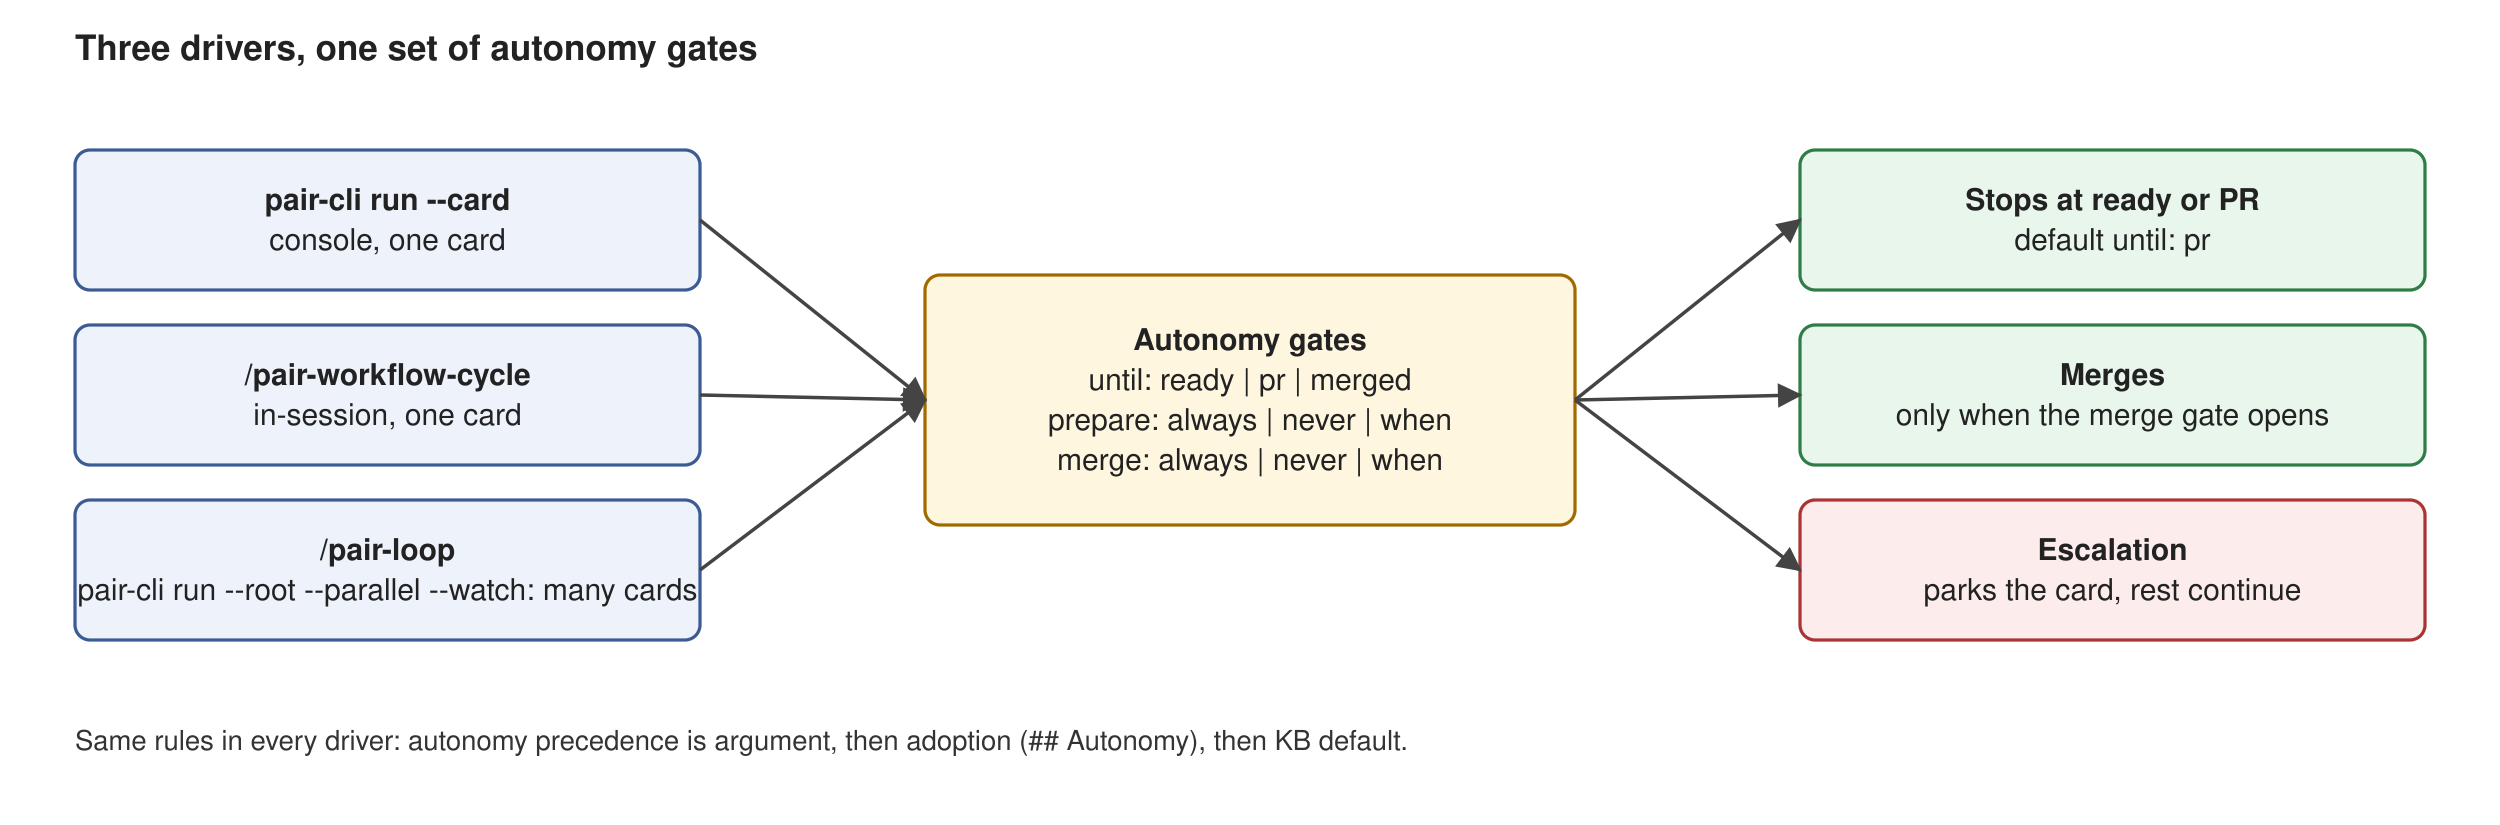
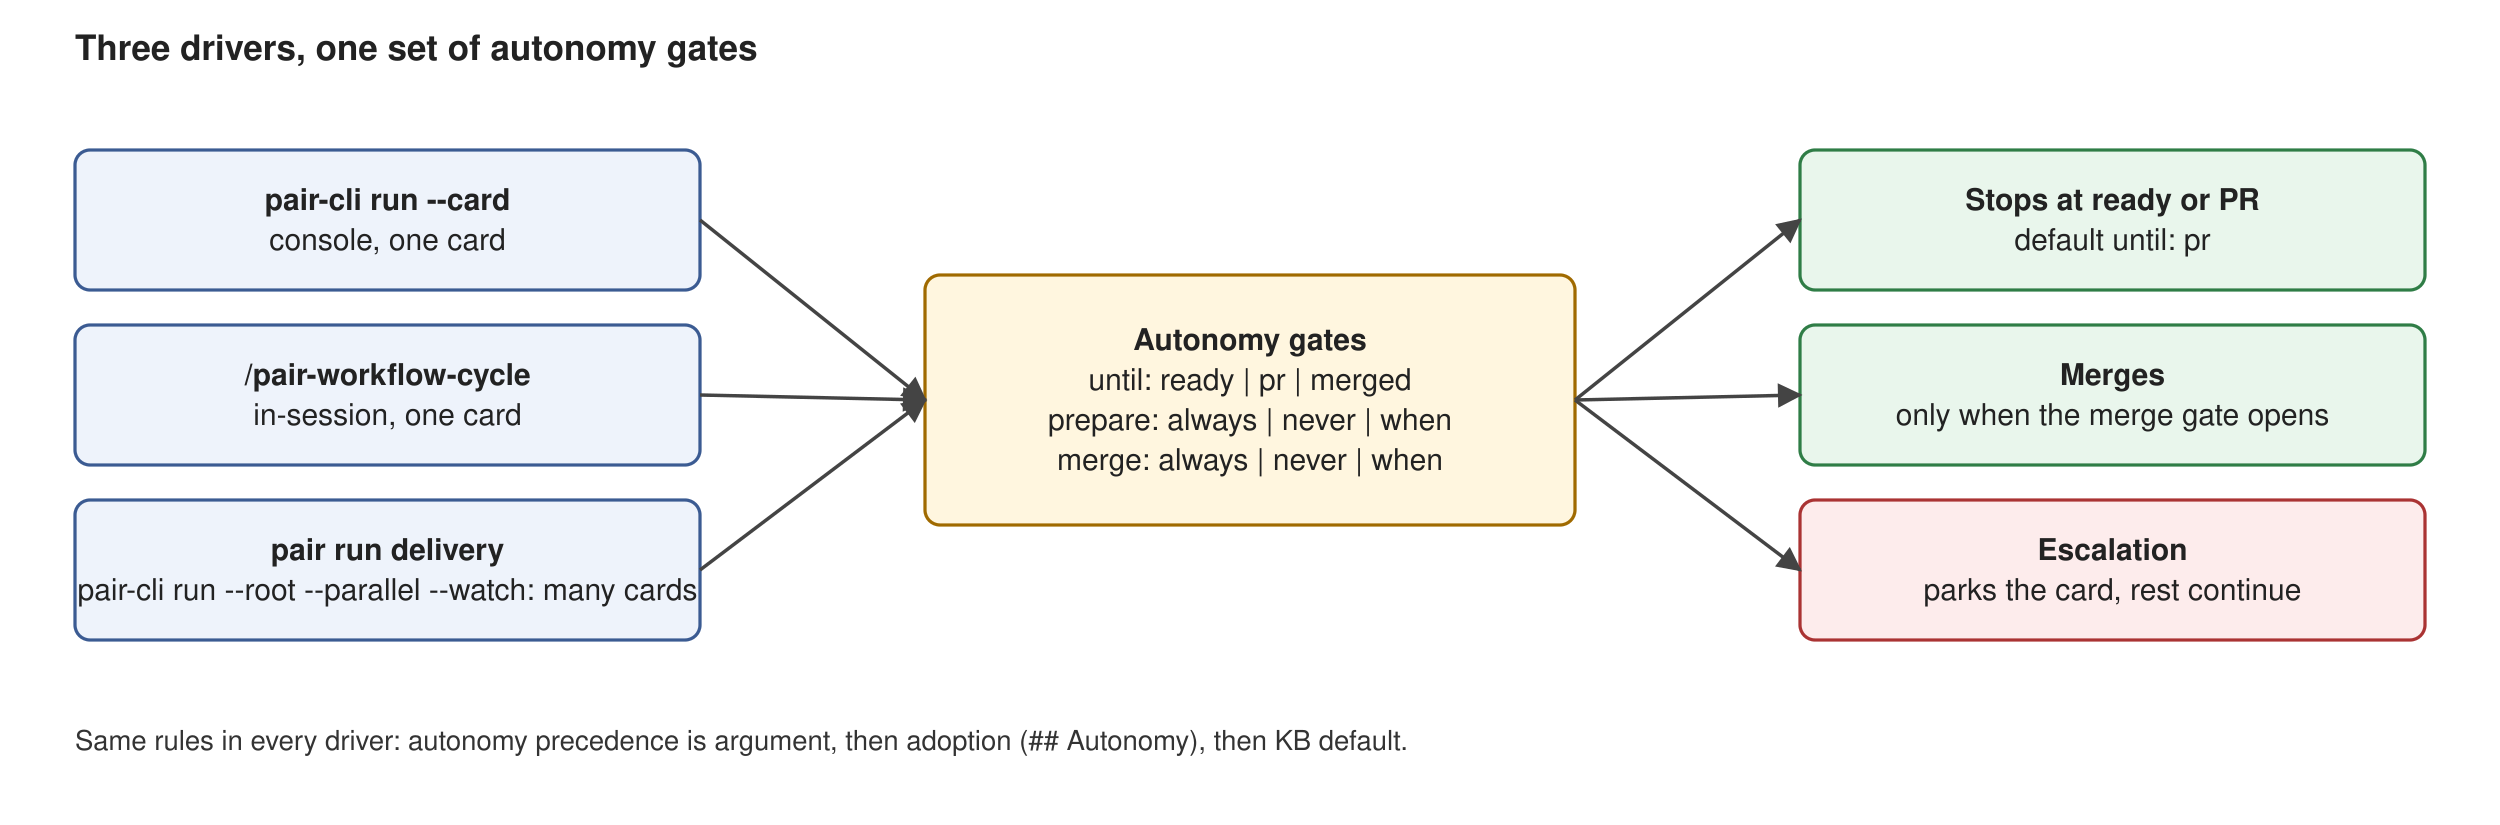
<svg xmlns="http://www.w3.org/2000/svg" viewBox="0 0 1000 330" width="1000" height="330" role="img" aria-labelledby="t d" font-family="Helvetica, Arial, sans-serif" font-size="12">
  <defs>
    <marker id="a" viewBox="0 0 10 10" refX="9" refY="5" markerWidth="7" markerHeight="7" orient="auto-start-reverse">
      <path d="M0 0L10 5L0 10z" fill="#444" />
    </marker>
  </defs>
  <rect width="1000" height="330" fill="#ffffff" />
  <text x="30" y="24" font-size="14" font-weight="bold" fill="#222">Three drivers, one set of autonomy gates</text>
  <rect x="30" y="60" width="250" height="56" rx="6" fill="#eef3fb" stroke="#3b5b92" stroke-width="1.3" />
  <text x="155.0" y="84.0" text-anchor="middle" fill="#222" font-weight="bold">pair-cli run --card</text>
  <text x="155.0" y="100.0" text-anchor="middle" fill="#222">console, one card</text>
  <rect x="30" y="130" width="250" height="56" rx="6" fill="#eef3fb" stroke="#3b5b92" stroke-width="1.3" />
  <text x="155.0" y="154.0" text-anchor="middle" fill="#222" font-weight="bold">/pair-workflow-cycle</text>
  <text x="155.0" y="170.0" text-anchor="middle" fill="#222">in-session, one card</text>
  <rect x="30" y="200" width="250" height="56" rx="6" fill="#eef3fb" stroke="#3b5b92" stroke-width="1.3" />
-   <text x="155.0" y="224.0" text-anchor="middle" fill="#222" font-weight="bold">/pair-loop</text>
+   <text x="155.0" y="224.0" text-anchor="middle" fill="#222" font-weight="bold">pair run delivery</text>
  <text x="155.0" y="240.0" text-anchor="middle" fill="#222">pair-cli run --root --parallel --watch: many cards</text>
  <rect x="370" y="110" width="260" height="100" rx="6" fill="#fff6df" stroke="#a06a00" stroke-width="1.3" />
  <text x="500.0" y="140.0" text-anchor="middle" fill="#222" font-weight="bold">Autonomy gates</text>
  <text x="500.0" y="156.0" text-anchor="middle" fill="#222">until: ready | pr | merged</text>
  <text x="500.0" y="172.0" text-anchor="middle" fill="#222">prepare: always | never | when</text>
  <text x="500.0" y="188.0" text-anchor="middle" fill="#222">merge: always | never | when</text>
  <polyline points="280,88 370,160" fill="none" stroke="#444" stroke-width="1.4" marker-end="url(#a)" />
  <polyline points="280,158 370,160" fill="none" stroke="#444" stroke-width="1.4" marker-end="url(#a)" />
  <polyline points="280,228 370,160" fill="none" stroke="#444" stroke-width="1.4" marker-end="url(#a)" />
  <rect x="720" y="60" width="250" height="56" rx="6" fill="#e9f6ec" stroke="#2f7d46" stroke-width="1.3" />
  <text x="845.0" y="84.0" text-anchor="middle" fill="#222" font-weight="bold">Stops at ready or PR</text>
  <text x="845.0" y="100.0" text-anchor="middle" fill="#222">default until: pr</text>
  <rect x="720" y="130" width="250" height="56" rx="6" fill="#e9f6ec" stroke="#2f7d46" stroke-width="1.3" />
  <text x="845.0" y="154.0" text-anchor="middle" fill="#222" font-weight="bold">Merges</text>
  <text x="845.0" y="170.0" text-anchor="middle" fill="#222">only when the merge gate opens</text>
  <rect x="720" y="200" width="250" height="56" rx="6" fill="#fdecec" stroke="#a33" stroke-width="1.3" />
  <text x="845.0" y="224.0" text-anchor="middle" fill="#222" font-weight="bold">Escalation</text>
  <text x="845.0" y="240.0" text-anchor="middle" fill="#222">parks the card, rest continue</text>
  <polyline points="630,160 720,88" fill="none" stroke="#444" stroke-width="1.4" marker-end="url(#a)" />
  <polyline points="630,160 720,158" fill="none" stroke="#444" stroke-width="1.4" marker-end="url(#a)" />
  <polyline points="630,160 720,228" fill="none" stroke="#444" stroke-width="1.4" marker-end="url(#a)" />
  <text x="30" y="300" text-anchor="start" font-size="11" fill="#333">Same rules in every driver: autonomy precedence is argument, then adoption (## Autonomy), then KB default.</text>
</svg>
